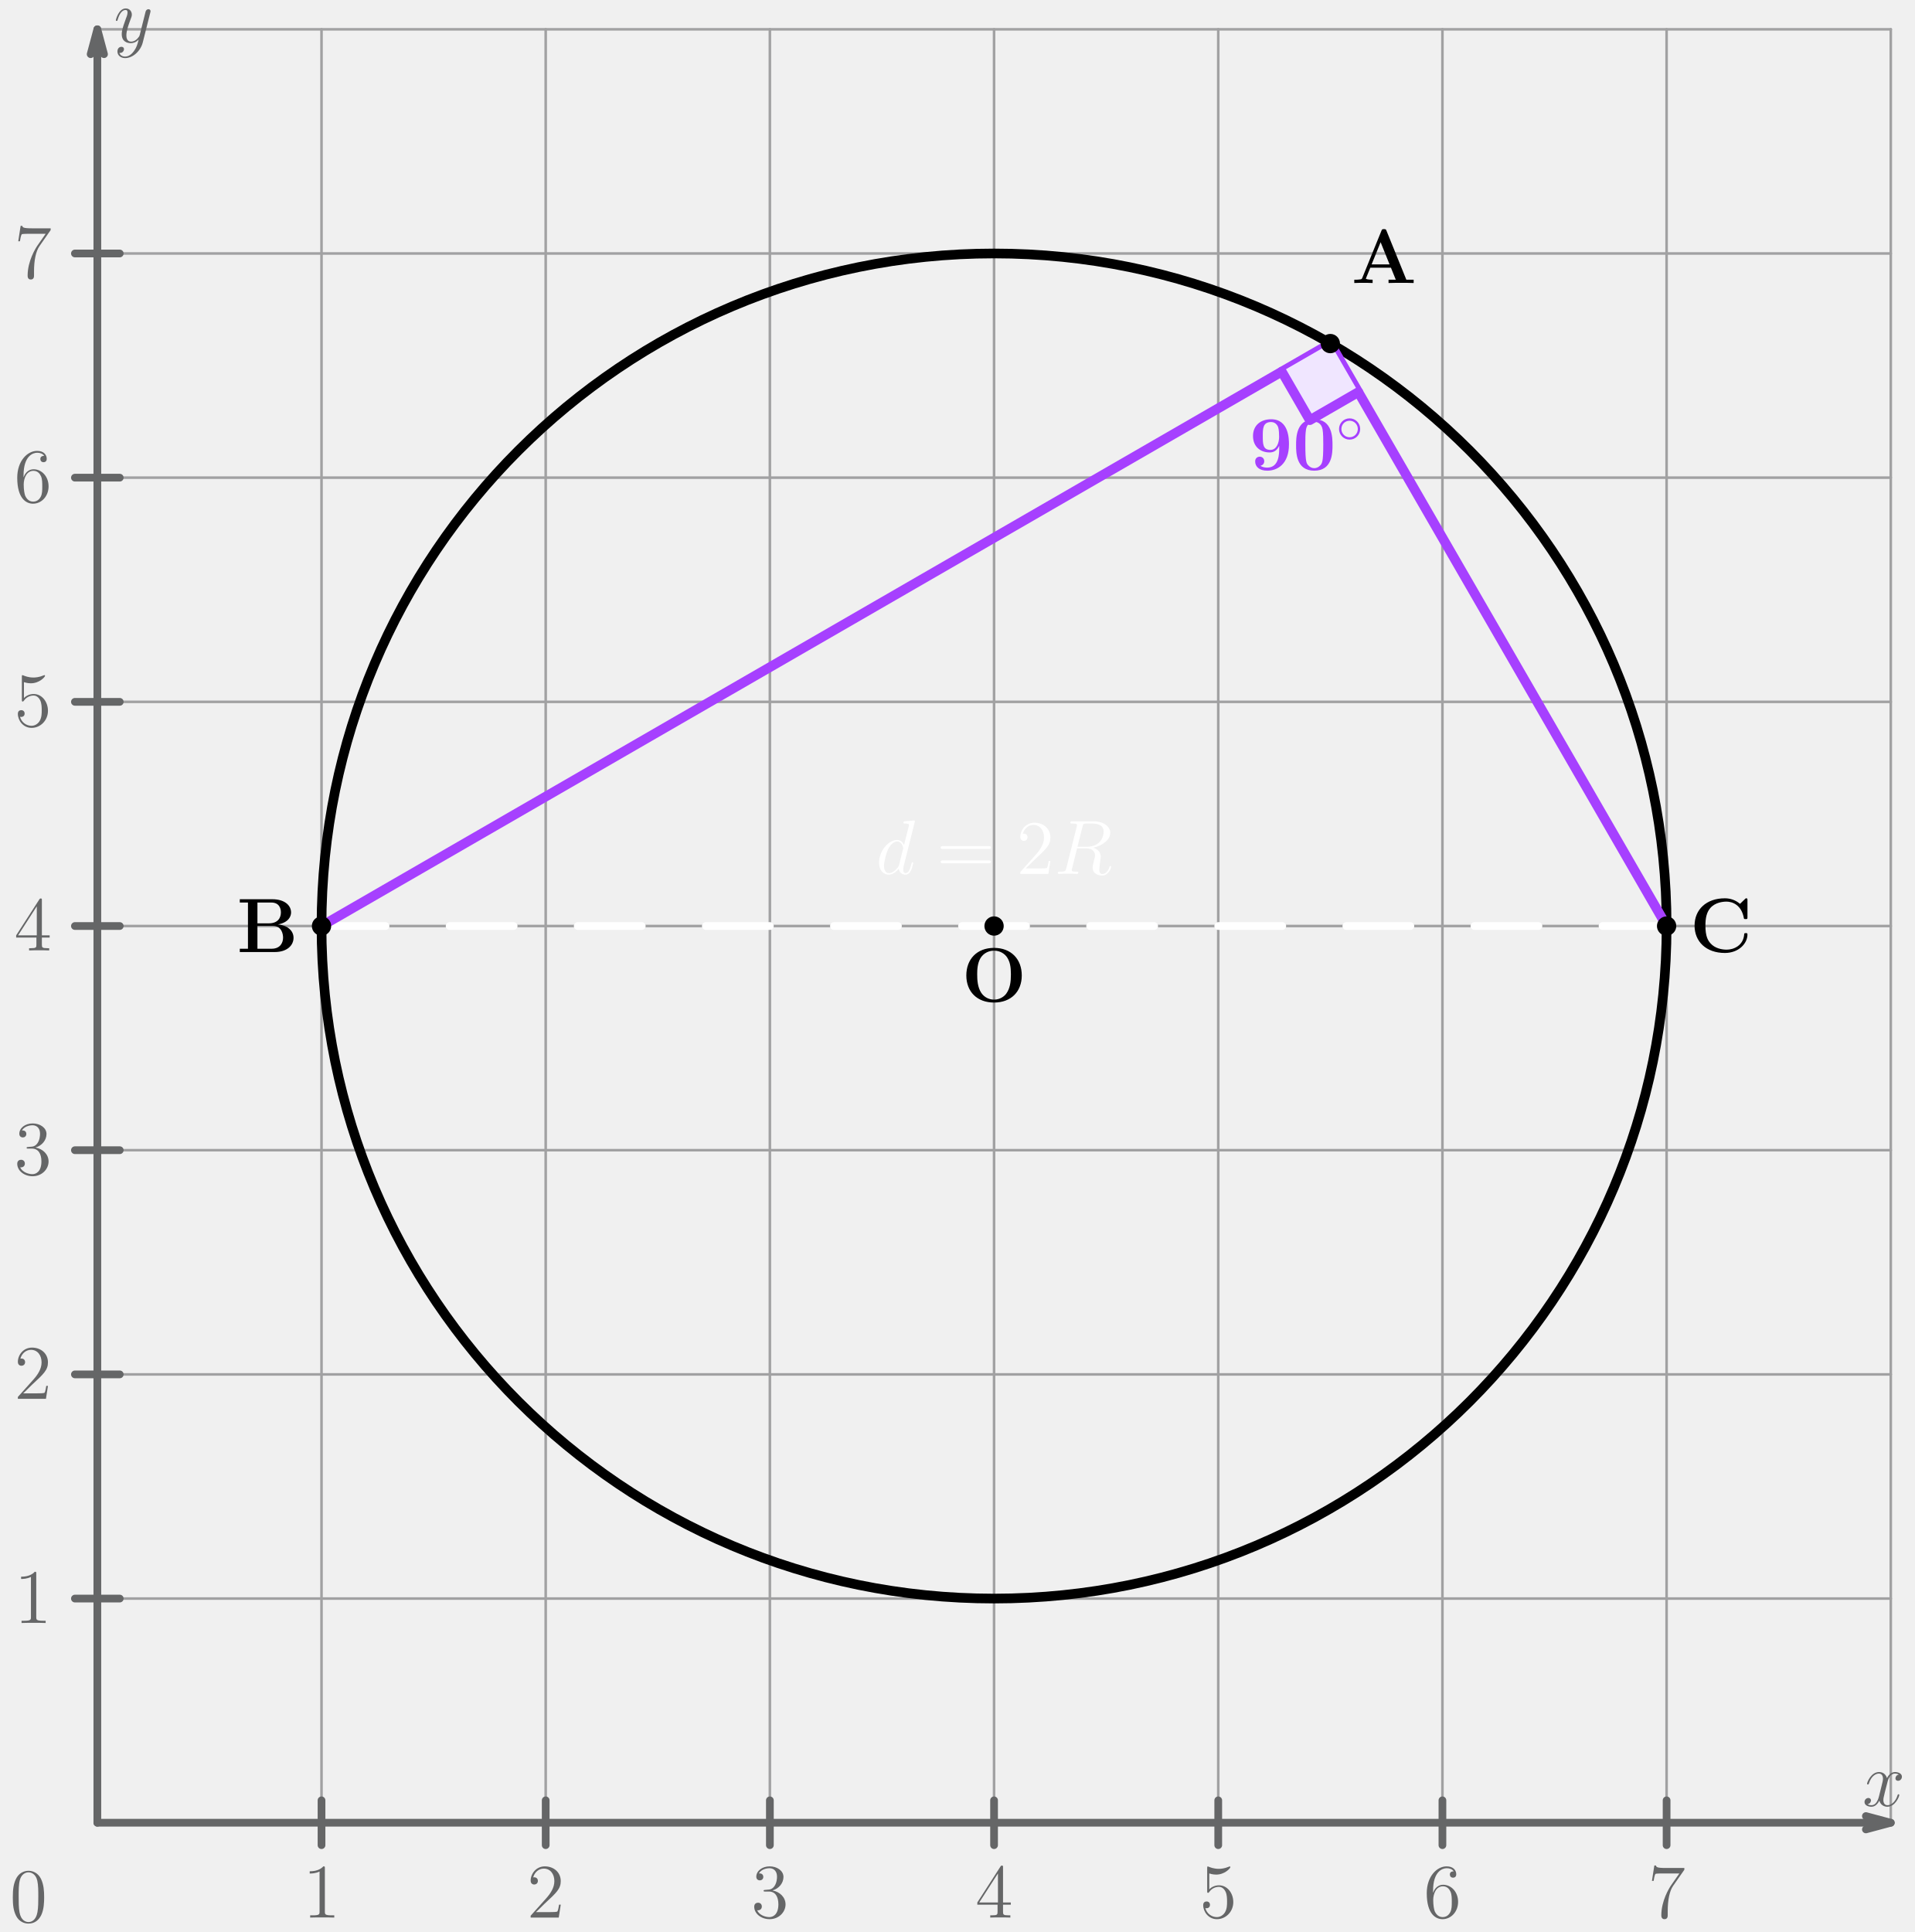
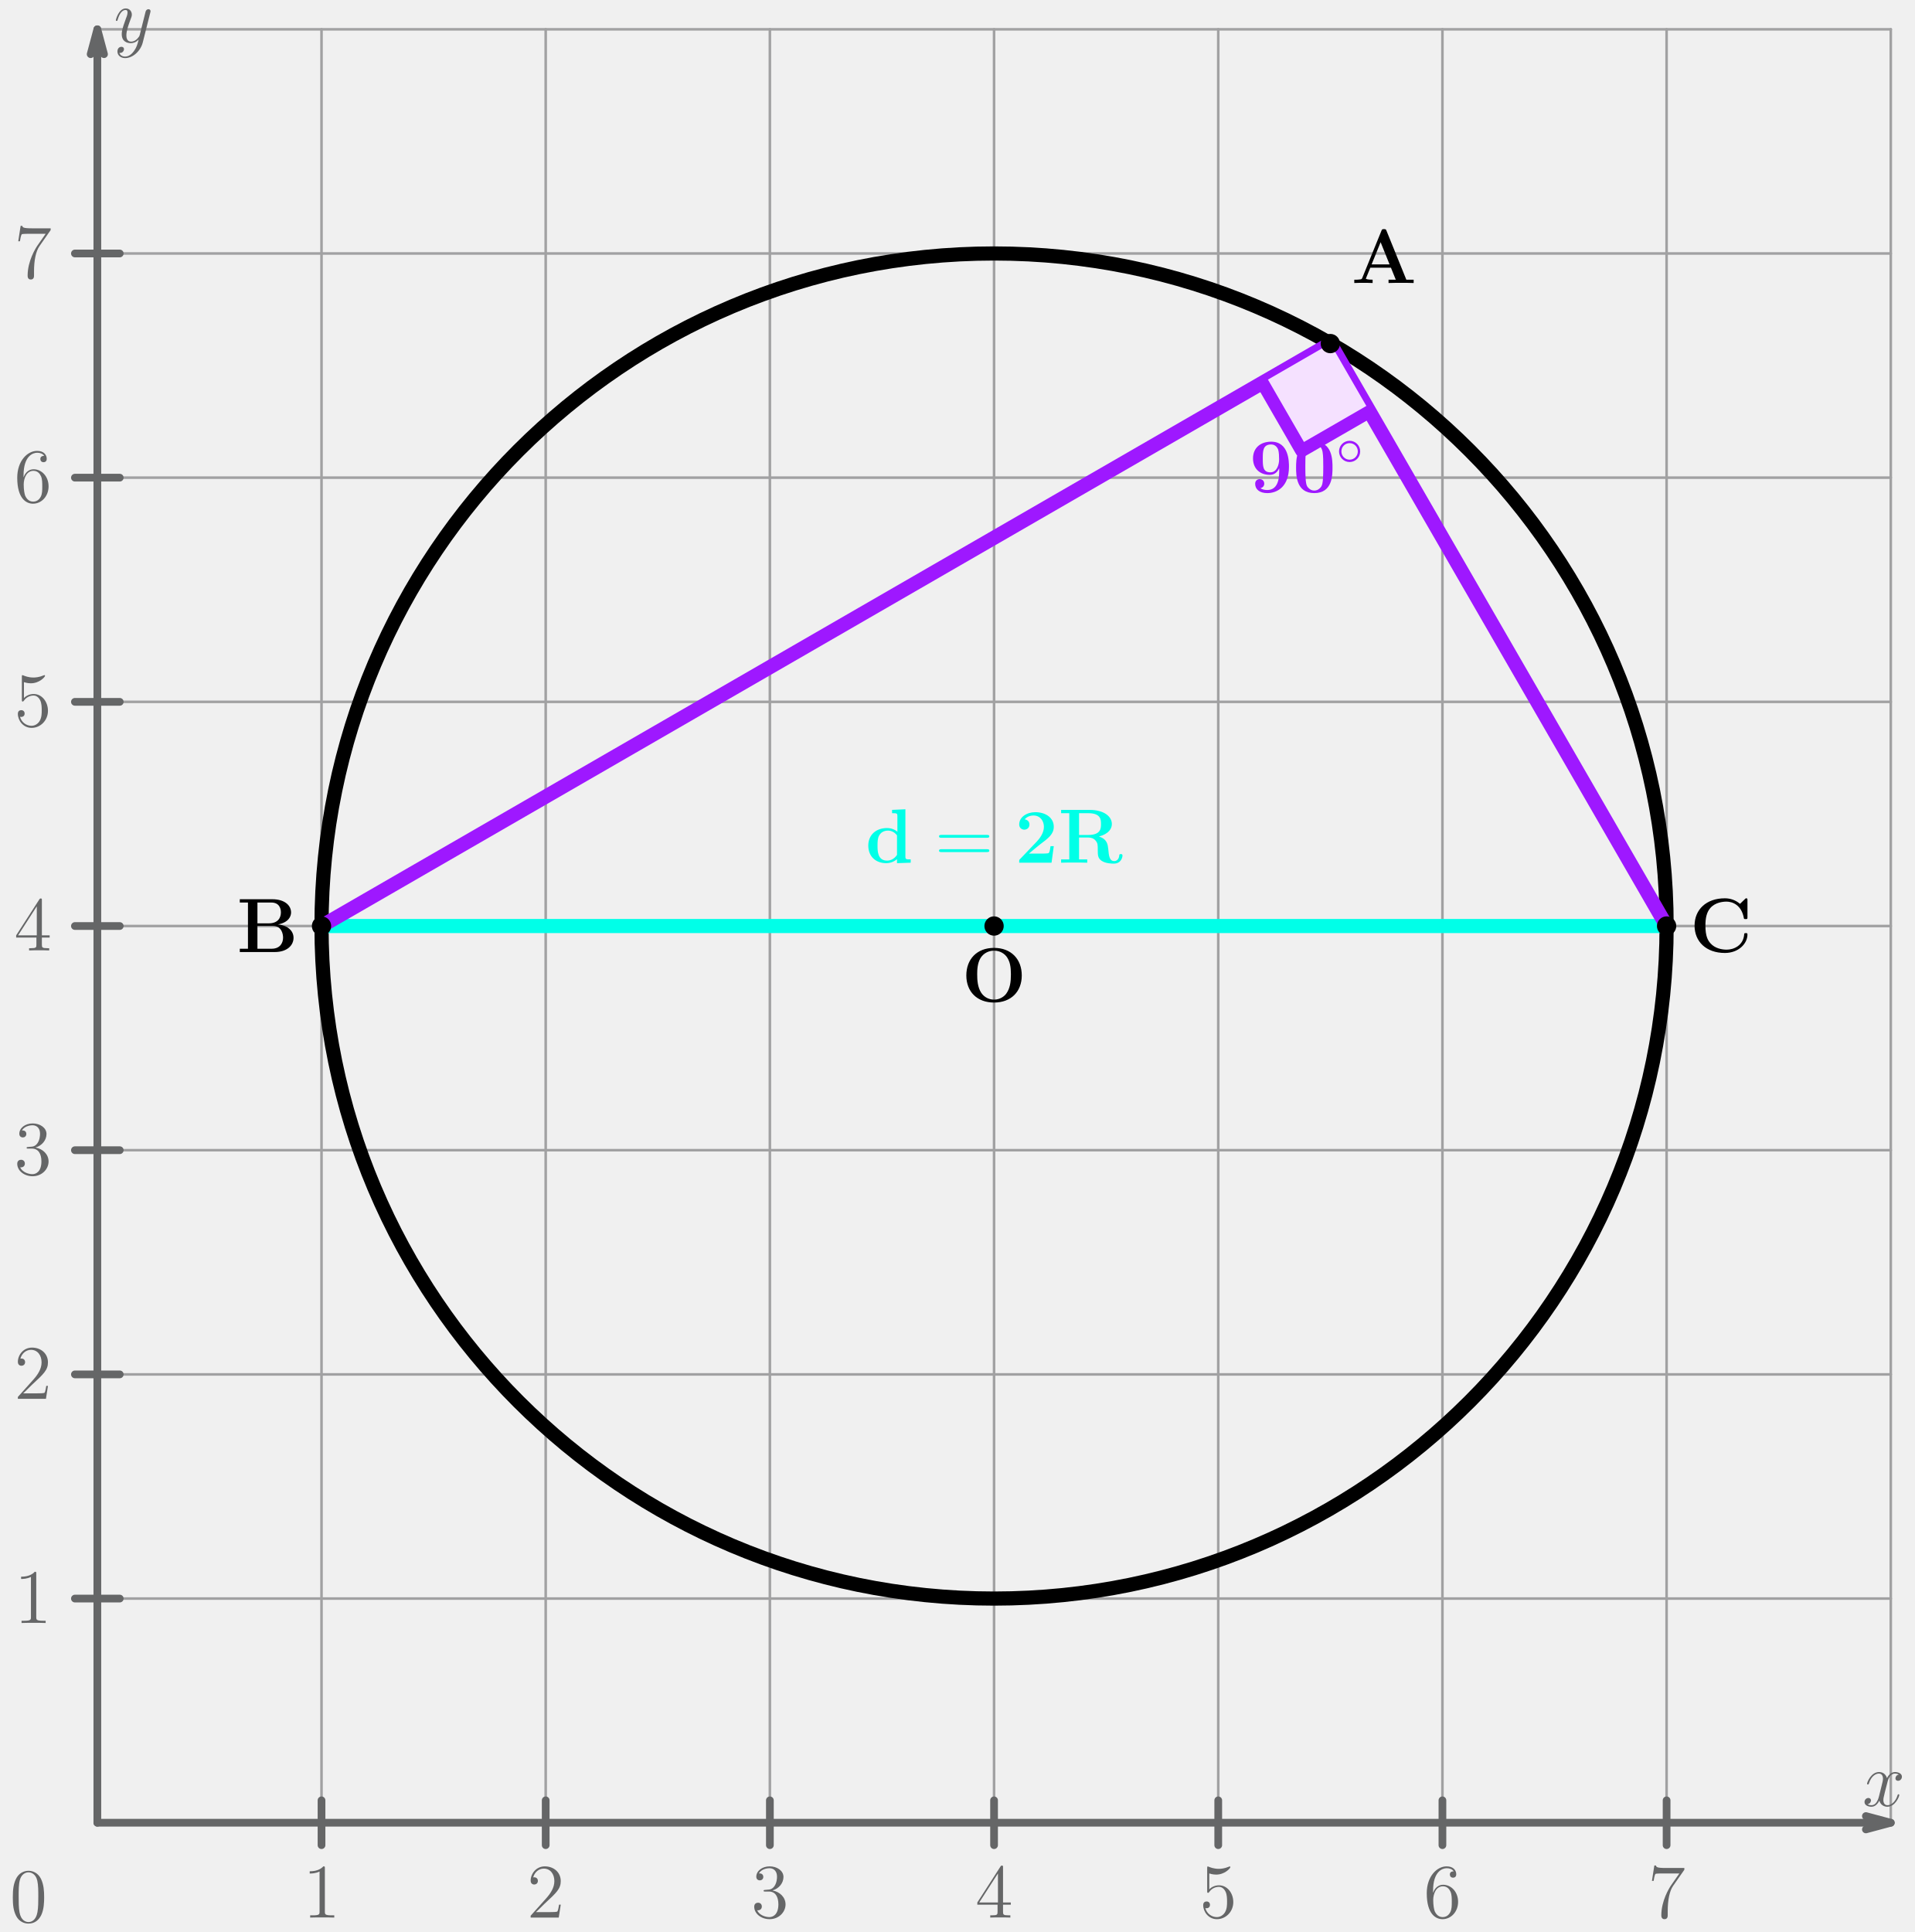
<svg xmlns="http://www.w3.org/2000/svg" xmlns:xlink="http://www.w3.org/1999/xlink" version="1.1" width="297.329pt" height="300pt" viewBox="71.523 336.893 297.329 300">
  <defs>
    <path id="g0-48" d="M6.181-3.814C6.181-4.961 6.181-7.843 3.359-7.843C.526-7.843 .526-4.973 .526-3.814C.526-2.666 .526 .143 3.347 .143S6.181-2.63 6.181-3.814ZM3.359-.251C2.977-.251 2.69-.406 2.451-.658C2.152-.956 1.961-1.148 1.961-3.957C1.961-4.794 1.961-5.559 2.056-6.181C2.224-7.364 3.084-7.448 3.347-7.448C3.73-7.448 4.471-7.269 4.639-6.265C4.746-5.655 4.746-4.686 4.746-3.957C4.746-1.136 4.567-.968 4.208-.61C3.969-.371 3.646-.251 3.359-.251Z" />
+     <path id="g0-50" d="M6.037-2.57H5.535C5.499-2.319 5.416-1.614 5.236-1.494C5.141-1.411 4.208-1.411 4.029-1.411H2.176C2.63-1.793 3.718-2.702 3.897-2.833C5.224-3.826 6.037-4.435 6.037-5.583C6.037-6.994 4.758-7.843 3.18-7.843C1.829-7.843 .669-7.077 .669-5.942C.669-5.308 1.184-5.129 1.459-5.129C1.829-5.129 2.26-5.38 2.26-5.93C2.26-6.432 1.889-6.683 1.518-6.731C1.997-7.281 2.63-7.329 2.881-7.329C3.981-7.329 4.507-6.432 4.507-5.571C4.507-4.639 3.873-3.778 3.383-3.264L.789-.55C.669-.442 .669-.418 .669-.203V0H5.691L6.037-2.57Z" />
    <path id="g0-57" d="M4.627-3.371C4.627-2.534 4.627-.335 2.762-.335C2.391-.335 1.961-.43 1.71-.622C2.056-.693 2.307-.944 2.307-1.327C2.307-1.757 1.985-2.032 1.602-2.032C1.291-2.032 .897-1.829 .897-1.303C.897-.466 1.554 .143 2.786 .143C4.304 .143 6.145-.849 6.145-3.933C6.145-4.734 6.145-7.843 3.383-7.843C1.733-7.843 .562-6.886 .562-5.248C.562-3.587 1.71-2.69 3.144-2.69C3.646-2.69 4.244-2.869 4.627-3.718V-3.371ZM3.264-3.084C2.08-3.084 2.08-4.053 2.08-5.224C2.08-6.372 2.08-7.412 3.383-7.412C4.148-7.412 4.423-6.731 4.471-6.599C4.591-6.241 4.615-5.499 4.615-5.105C4.615-4.268 4.268-3.084 3.264-3.084Z" />
    <path id="g0-65" d="M5.475-8.094C5.392-8.309 5.368-8.369 5.081-8.369C4.782-8.369 4.758-8.309 4.674-8.094L1.71-.801C1.626-.61 1.626-.586 1.291-.55C.992-.514 .944-.514 .681-.514H.466V0C.777-.024 1.494-.024 1.841-.024C2.164-.024 3.037-.024 3.312 0V-.514C3.049-.514 2.594-.514 2.26-.646C2.295-.753 2.295-.777 2.319-.825L2.953-2.379H6.157L6.91-.514H5.786V0C6.169-.024 7.329-.024 7.783-.024C8.165-.024 9.385-.024 9.684 0V-.514H8.548L5.475-8.094ZM4.555-6.336L5.942-2.893H3.156L4.555-6.336Z" />
    <path id="g0-66" d="M.466-8.201V-7.687H1.733V-.514H.466V0H5.87C7.843 0 8.811-1.064 8.811-2.212C8.811-3.347 7.819-4.172 6.372-4.28C8.094-4.603 8.428-5.583 8.428-6.145C8.428-7.245 7.424-8.201 5.511-8.201H.466ZM3.204-4.459V-7.687H5.368C6.599-7.687 6.85-6.755 6.85-6.157C6.85-5.32 6.384-4.459 4.985-4.459H3.204ZM3.204-.514V-4.065H5.583C6.982-4.065 7.185-2.774 7.185-2.236C7.185-1.482 6.779-.514 5.404-.514H3.204Z" />
    <path id="g0-67" d="M8.954-8.034C8.954-8.309 8.954-8.345 8.691-8.345L7.795-7.484C7.125-8.058 6.324-8.345 5.44-8.345C2.582-8.345 .741-6.611 .741-4.101C.741-1.638 2.523 .143 5.452 .143C7.58 .143 8.954-1.315 8.954-2.726C8.954-2.929 8.883-2.941 8.703-2.941C8.584-2.941 8.464-2.941 8.452-2.809C8.345-.992 6.802-.371 5.727-.371C4.949-.371 3.897-.586 3.228-1.339C2.809-1.793 2.427-2.451 2.427-4.101C2.427-5.272 2.606-6.145 3.168-6.814C3.933-7.711 5.129-7.831 5.703-7.831C6.599-7.831 8.046-7.329 8.404-5.224C8.428-5.117 8.536-5.117 8.679-5.117C8.954-5.117 8.954-5.141 8.954-5.428V-8.034Z" />
    <path id="g0-79" d="M9.349-4.065C9.349-6.599 7.699-8.345 5.045-8.345C2.379-8.345 .741-6.587 .741-4.065S2.415 .143 5.045 .143S9.349-1.542 9.349-4.065ZM5.045-.311C4.268-.311 3.515-.681 3.061-1.363C2.487-2.236 2.427-3.359 2.427-4.232C2.427-4.961 2.463-5.966 2.953-6.779C3.479-7.615 4.34-7.914 5.045-7.914C6.013-7.914 6.731-7.4 7.077-6.862C7.52-6.169 7.663-5.428 7.663-4.232C7.663-3.049 7.532-2.056 6.934-1.231C6.635-.825 5.978-.311 5.045-.311Z" />
+     <path id="g0-82" d="M6.324-4.065C7.938-4.495 8.333-5.356 8.333-6.001C8.333-7.197 7.077-8.201 4.866-8.201H.454V-7.687H1.722V-.514H.454V0C.801-.024 2.044-.024 2.475-.024S4.16-.024 4.507 0V-.514H3.24V-3.909H4.663C5.141-3.909 5.523-3.766 5.786-3.455C6.145-3.049 6.145-2.786 6.145-1.985S6.145-.693 6.755-.287C7.376 .132 8.357 .143 8.62 .143C9.839 .143 9.983-.933 9.983-1.1C9.983-1.303 9.887-1.339 9.732-1.339C9.504-1.339 9.492-1.255 9.48-1.1C9.421-.502 9.05-.251 8.715-.251C7.95-.251 7.867-1.052 7.771-2.152C7.699-2.786 7.615-3.67 6.324-4.065ZM4.639-4.304H3.24V-7.687H4.663C6.611-7.687 6.647-6.707 6.647-6.001C6.647-5.344 6.635-4.304 4.639-4.304Z" />
+     <path id="g0-100" d="M4.148-8.201V-7.687C4.89-7.687 4.973-7.687 4.973-7.221V-4.806C4.71-5.033 4.184-5.38 3.359-5.38C1.662-5.38 .454-4.328 .454-2.654C.454-.944 1.638 .072 3.228 .072C3.885 .072 4.447-.155 4.914-.55V.072L7.042 0V-.514C6.3-.514 6.217-.514 6.217-.98V-8.297L4.148-8.201ZM4.914-1.207C4.411-.478 3.802-.323 3.371-.323C1.889-.323 1.889-1.841 1.889-2.63C1.889-3.192 1.889-3.79 2.152-4.244C2.523-4.914 3.228-4.985 3.503-4.985C3.993-4.985 4.519-4.77 4.914-4.244V-1.207Z" />
    <path id="g1-14" d="M3.754-1.993C3.754-2.909 3.021-3.642 2.112-3.642S.47-2.909 .47-1.993S1.203-.343 2.112-.343S3.754-1.076 3.754-1.993ZM2.112-.709C1.403-.709 .837-1.275 .837-1.993S1.403-3.276 2.112-3.276S3.387-2.71 3.387-1.993S2.821-.709 2.112-.709Z" />
-     <path id="g2-82" d="M4.4-7.352C4.507-7.795 4.555-7.819 5.021-7.819H5.882C6.91-7.819 7.675-7.508 7.675-6.575C7.675-5.966 7.364-4.208 4.961-4.208H3.61L4.4-7.352ZM6.061-4.065C7.544-4.388 8.703-5.344 8.703-6.372C8.703-7.305 7.759-8.165 6.097-8.165H2.857C2.618-8.165 2.511-8.165 2.511-7.938C2.511-7.819 2.594-7.819 2.821-7.819C3.539-7.819 3.539-7.723 3.539-7.592C3.539-7.568 3.539-7.496 3.491-7.317L1.877-.885C1.769-.466 1.745-.347 .921-.347C.646-.347 .562-.347 .562-.12C.562 0 .693 0 .729 0C.944 0 1.196-.024 1.423-.024H2.833C3.049-.024 3.3 0 3.515 0C3.61 0 3.742 0 3.742-.227C3.742-.347 3.634-.347 3.455-.347C2.726-.347 2.726-.442 2.726-.562C2.726-.574 2.726-.658 2.75-.753L3.551-3.969H4.985C6.121-3.969 6.336-3.252 6.336-2.857C6.336-2.678 6.217-2.212 6.133-1.901C6.001-1.351 5.966-1.219 5.966-.992C5.966-.143 6.659 .251 7.46 .251C8.428 .251 8.847-.933 8.847-1.1C8.847-1.184 8.787-1.219 8.715-1.219C8.62-1.219 8.596-1.148 8.572-1.052C8.285-.203 7.795 .012 7.496 .012S7.006-.12 7.006-.658C7.006-.944 7.149-2.032 7.161-2.092C7.221-2.534 7.221-2.582 7.221-2.678C7.221-3.551 6.516-3.921 6.061-4.065Z" />
-     <path id="g2-100" d="M6.013-7.998C6.025-8.046 6.049-8.118 6.049-8.177C6.049-8.297 5.93-8.297 5.906-8.297C5.894-8.297 5.308-8.249 5.248-8.237C5.045-8.225 4.866-8.201 4.651-8.189C4.352-8.165 4.268-8.153 4.268-7.938C4.268-7.819 4.364-7.819 4.531-7.819C5.117-7.819 5.129-7.711 5.129-7.592C5.129-7.52 5.105-7.424 5.093-7.388L4.364-4.483C4.232-4.794 3.909-5.272 3.288-5.272C1.937-5.272 .478-3.527 .478-1.757C.478-.574 1.172 .12 1.985 .12C2.642 .12 3.204-.395 3.539-.789C3.658-.084 4.22 .12 4.579 .12S5.224-.096 5.44-.526C5.631-.933 5.798-1.662 5.798-1.71C5.798-1.769 5.75-1.817 5.679-1.817C5.571-1.817 5.559-1.757 5.511-1.578C5.332-.873 5.105-.12 4.615-.12C4.268-.12 4.244-.43 4.244-.669C4.244-.717 4.244-.968 4.328-1.303L6.013-7.998ZM3.599-1.423C3.539-1.219 3.539-1.196 3.371-.968C3.108-.634 2.582-.12 2.02-.12C1.53-.12 1.255-.562 1.255-1.267C1.255-1.925 1.626-3.264 1.853-3.766C2.26-4.603 2.821-5.033 3.288-5.033C4.077-5.033 4.232-4.053 4.232-3.957C4.232-3.945 4.196-3.79 4.184-3.766L3.599-1.423Z" />
    <path id="g2-120" d="M5.667-4.878C5.284-4.806 5.141-4.519 5.141-4.292C5.141-4.005 5.368-3.909 5.535-3.909C5.894-3.909 6.145-4.22 6.145-4.543C6.145-5.045 5.571-5.272 5.069-5.272C4.34-5.272 3.933-4.555 3.826-4.328C3.551-5.224 2.809-5.272 2.594-5.272C1.375-5.272 .729-3.706 .729-3.443C.729-3.395 .777-3.335 .861-3.335C.956-3.335 .98-3.407 1.004-3.455C1.411-4.782 2.212-5.033 2.558-5.033C3.096-5.033 3.204-4.531 3.204-4.244C3.204-3.981 3.132-3.706 2.989-3.132L2.582-1.494C2.403-.777 2.056-.12 1.423-.12C1.363-.12 1.064-.12 .813-.275C1.243-.359 1.339-.717 1.339-.861C1.339-1.1 1.16-1.243 .933-1.243C.646-1.243 .335-.992 .335-.61C.335-.108 .897 .12 1.411 .12C1.985 .12 2.391-.335 2.642-.825C2.833-.12 3.431 .12 3.873 .12C5.093 .12 5.738-1.447 5.738-1.71C5.738-1.769 5.691-1.817 5.619-1.817C5.511-1.817 5.499-1.757 5.464-1.662C5.141-.61 4.447-.12 3.909-.12C3.491-.12 3.264-.43 3.264-.921C3.264-1.184 3.312-1.375 3.503-2.164L3.921-3.79C4.101-4.507 4.507-5.033 5.057-5.033C5.081-5.033 5.416-5.033 5.667-4.878Z" />
    <path id="g2-121" d="M3.144 1.339C2.821 1.793 2.355 2.2 1.769 2.2C1.626 2.2 1.052 2.176 .873 1.626C.909 1.638 .968 1.638 .992 1.638C1.351 1.638 1.59 1.327 1.59 1.052S1.363 .681 1.184 .681C.992 .681 .574 .825 .574 1.411C.574 2.02 1.088 2.439 1.769 2.439C2.965 2.439 4.172 1.339 4.507 .012L5.679-4.651C5.691-4.71 5.715-4.782 5.715-4.854C5.715-5.033 5.571-5.153 5.392-5.153C5.284-5.153 5.033-5.105 4.937-4.746L4.053-1.231C3.993-1.016 3.993-.992 3.897-.861C3.658-.526 3.264-.12 2.69-.12C2.02-.12 1.961-.777 1.961-1.1C1.961-1.781 2.283-2.702 2.606-3.563C2.738-3.909 2.809-4.077 2.809-4.316C2.809-4.818 2.451-5.272 1.865-5.272C.765-5.272 .323-3.539 .323-3.443C.323-3.395 .371-3.335 .454-3.335C.562-3.335 .574-3.383 .622-3.551C.909-4.555 1.363-5.033 1.829-5.033C1.937-5.033 2.14-5.033 2.14-4.639C2.14-4.328 2.008-3.981 1.829-3.527C1.243-1.961 1.243-1.566 1.243-1.279C1.243-.143 2.056 .12 2.654 .12C3.001 .12 3.431 .012 3.85-.43L3.862-.418C3.682 .287 3.563 .753 3.144 1.339Z" />
    <path id="g3-48" d="M5.356-3.826C5.356-4.818 5.296-5.786 4.866-6.695C4.376-7.687 3.515-7.95 2.929-7.95C2.236-7.95 1.387-7.603 .944-6.611C.61-5.858 .49-5.117 .49-3.826C.49-2.666 .574-1.793 1.004-.944C1.47-.036 2.295 .251 2.917 .251C3.957 .251 4.555-.371 4.902-1.064C5.332-1.961 5.356-3.132 5.356-3.826ZM2.917 .012C2.534 .012 1.757-.203 1.53-1.506C1.399-2.224 1.399-3.132 1.399-3.969C1.399-4.949 1.399-5.834 1.59-6.539C1.793-7.34 2.403-7.711 2.917-7.711C3.371-7.711 4.065-7.436 4.292-6.408C4.447-5.727 4.447-4.782 4.447-3.969C4.447-3.168 4.447-2.26 4.316-1.53C4.089-.215 3.335 .012 2.917 .012Z" />
    <path id="g3-49" d="M3.443-7.663C3.443-7.938 3.443-7.95 3.204-7.95C2.917-7.627 2.319-7.185 1.088-7.185V-6.838C1.363-6.838 1.961-6.838 2.618-7.149V-.921C2.618-.49 2.582-.347 1.53-.347H1.16V0C1.482-.024 2.642-.024 3.037-.024S4.579-.024 4.902 0V-.347H4.531C3.479-.347 3.443-.49 3.443-.921V-7.663Z" />
    <path id="g3-50" d="M5.26-2.008H4.997C4.961-1.805 4.866-1.148 4.746-.956C4.663-.849 3.981-.849 3.622-.849H1.411C1.733-1.124 2.463-1.889 2.774-2.176C4.591-3.85 5.26-4.471 5.26-5.655C5.26-7.03 4.172-7.95 2.786-7.95S.586-6.767 .586-5.738C.586-5.129 1.112-5.129 1.148-5.129C1.399-5.129 1.71-5.308 1.71-5.691C1.71-6.025 1.482-6.253 1.148-6.253C1.04-6.253 1.016-6.253 .98-6.241C1.207-7.054 1.853-7.603 2.63-7.603C3.646-7.603 4.268-6.755 4.268-5.655C4.268-4.639 3.682-3.754 3.001-2.989L.586-.287V0H4.949L5.26-2.008Z" />
    <path id="g3-51" d="M2.2-4.292C1.997-4.28 1.949-4.268 1.949-4.16C1.949-4.041 2.008-4.041 2.224-4.041H2.774C3.79-4.041 4.244-3.204 4.244-2.056C4.244-.49 3.431-.072 2.845-.072C2.271-.072 1.291-.347 .944-1.136C1.327-1.076 1.674-1.291 1.674-1.722C1.674-2.068 1.423-2.307 1.088-2.307C.801-2.307 .49-2.14 .49-1.686C.49-.622 1.554 .251 2.881 .251C4.304 .251 5.356-.837 5.356-2.044C5.356-3.144 4.471-4.005 3.324-4.208C4.364-4.507 5.033-5.38 5.033-6.312C5.033-7.257 4.053-7.95 2.893-7.95C1.698-7.95 .813-7.221 .813-6.348C.813-5.87 1.184-5.774 1.363-5.774C1.614-5.774 1.901-5.954 1.901-6.312C1.901-6.695 1.614-6.862 1.351-6.862C1.279-6.862 1.255-6.862 1.219-6.85C1.674-7.663 2.798-7.663 2.857-7.663C3.252-7.663 4.029-7.484 4.029-6.312C4.029-6.085 3.993-5.416 3.646-4.902C3.288-4.376 2.881-4.34 2.558-4.328L2.2-4.292Z" />
    <path id="g3-52" d="M4.316-7.783C4.316-8.01 4.316-8.07 4.148-8.07C4.053-8.07 4.017-8.07 3.921-7.926L.323-2.343V-1.997H3.467V-.909C3.467-.466 3.443-.347 2.57-.347H2.331V0C2.606-.024 3.551-.024 3.885-.024S5.177-.024 5.452 0V-.347H5.212C4.352-.347 4.316-.466 4.316-.909V-1.997H5.523V-2.343H4.316V-7.783ZM3.527-6.85V-2.343H.622L3.527-6.85Z" />
    <path id="g3-53" d="M1.53-6.85C2.044-6.683 2.463-6.671 2.594-6.671C3.945-6.671 4.806-7.663 4.806-7.831C4.806-7.878 4.782-7.938 4.71-7.938C4.686-7.938 4.663-7.938 4.555-7.89C3.885-7.603 3.312-7.568 3.001-7.568C2.212-7.568 1.65-7.807 1.423-7.902C1.339-7.938 1.315-7.938 1.303-7.938C1.207-7.938 1.207-7.867 1.207-7.675V-4.125C1.207-3.909 1.207-3.838 1.351-3.838C1.411-3.838 1.423-3.85 1.542-3.993C1.877-4.483 2.439-4.77 3.037-4.77C3.67-4.77 3.981-4.184 4.077-3.981C4.28-3.515 4.292-2.929 4.292-2.475S4.292-1.339 3.957-.801C3.694-.371 3.228-.072 2.702-.072C1.913-.072 1.136-.61 .921-1.482C.98-1.459 1.052-1.447 1.112-1.447C1.315-1.447 1.638-1.566 1.638-1.973C1.638-2.307 1.411-2.499 1.112-2.499C.897-2.499 .586-2.391 .586-1.925C.586-.909 1.399 .251 2.726 .251C4.077 .251 5.26-.885 5.26-2.403C5.26-3.826 4.304-5.009 3.049-5.009C2.367-5.009 1.841-4.71 1.53-4.376V-6.85Z" />
    <path id="g3-54" d="M1.47-4.16C1.47-7.185 2.941-7.663 3.587-7.663C4.017-7.663 4.447-7.532 4.674-7.173C4.531-7.173 4.077-7.173 4.077-6.683C4.077-6.42 4.256-6.193 4.567-6.193C4.866-6.193 5.069-6.372 5.069-6.719C5.069-7.34 4.615-7.95 3.575-7.95C2.068-7.95 .49-6.408 .49-3.778C.49-.49 1.925 .251 2.941 .251C4.244 .251 5.356-.885 5.356-2.439C5.356-4.029 4.244-5.093 3.049-5.093C1.985-5.093 1.59-4.172 1.47-3.838V-4.16ZM2.941-.072C2.188-.072 1.829-.741 1.722-.992C1.614-1.303 1.494-1.889 1.494-2.726C1.494-3.67 1.925-4.854 3.001-4.854C3.658-4.854 4.005-4.411 4.184-4.005C4.376-3.563 4.376-2.965 4.376-2.451C4.376-1.841 4.376-1.303 4.148-.849C3.85-.275 3.419-.072 2.941-.072Z" />
    <path id="g3-55" d="M5.679-7.424V-7.699H2.798C1.351-7.699 1.327-7.855 1.279-8.082H1.016L.646-5.691H.909C.944-5.906 1.052-6.647 1.207-6.779C1.303-6.85 2.2-6.85 2.367-6.85H4.902L3.634-5.033C3.312-4.567 2.104-2.606 2.104-.359C2.104-.227 2.104 .251 2.594 .251C3.096 .251 3.096-.215 3.096-.371V-.968C3.096-2.75 3.383-4.136 3.945-4.937L5.679-7.424Z" />
    <path id="g3-61" d="M8.07-3.873C8.237-3.873 8.452-3.873 8.452-4.089C8.452-4.316 8.249-4.316 8.07-4.316H1.028C.861-4.316 .646-4.316 .646-4.101C.646-3.873 .849-3.873 1.028-3.873H8.07ZM8.07-1.65C8.237-1.65 8.452-1.65 8.452-1.865C8.452-2.092 8.249-2.092 8.07-2.092H1.028C.861-2.092 .646-2.092 .646-1.877C.646-1.65 .849-1.65 1.028-1.65H8.07Z" />
  </defs>
  <g id="page1">
    <g transform="translate(71.5233 336.893)scale(.996264)">
      <path d="M50.112 284.096V4.566" fill="none" stroke="#a1a1a2" stroke-linecap="round" stroke-linejoin="round" stroke-miterlimit="10.037" stroke-width="0.402" />
    </g>
    <g transform="translate(71.5233 336.893)scale(.996264)">
      <path d="M85.053 284.096V4.566" fill="none" stroke="#a1a1a2" stroke-linecap="round" stroke-linejoin="round" stroke-miterlimit="10.037" stroke-width="0.402" />
    </g>
    <g transform="translate(71.5233 336.893)scale(.996264)">
      <path d="M119.994 284.096V4.566" fill="none" stroke="#a1a1a2" stroke-linecap="round" stroke-linejoin="round" stroke-miterlimit="10.037" stroke-width="0.402" />
    </g>
    <g transform="translate(71.5233 336.893)scale(.996264)">
      <path d="M154.936 284.096V4.566" fill="none" stroke="#a1a1a2" stroke-linecap="round" stroke-linejoin="round" stroke-miterlimit="10.037" stroke-width="0.402" />
    </g>
    <g transform="translate(71.5233 336.893)scale(.996264)">
      <path d="M189.877 284.096V4.566" fill="none" stroke="#a1a1a2" stroke-linecap="round" stroke-linejoin="round" stroke-miterlimit="10.037" stroke-width="0.402" />
    </g>
    <g transform="translate(71.5233 336.893)scale(.996264)">
      <path d="M224.818 284.096V4.566" fill="none" stroke="#a1a1a2" stroke-linecap="round" stroke-linejoin="round" stroke-miterlimit="10.037" stroke-width="0.402" />
    </g>
    <g transform="translate(71.5233 336.893)scale(.996264)">
      <path d="M259.759 284.096V4.566" fill="none" stroke="#a1a1a2" stroke-linecap="round" stroke-linejoin="round" stroke-miterlimit="10.037" stroke-width="0.402" />
    </g>
    <g transform="translate(71.5233 336.893)scale(.996264)">
      <path d="M294.7 284.096V4.566" fill="none" stroke="#a1a1a2" stroke-linecap="round" stroke-linejoin="round" stroke-miterlimit="10.037" stroke-width="0.402" />
    </g>
    <g transform="translate(71.5233 336.893)scale(.996264)">
      <path d="M15.171 249.155H294.7" fill="none" stroke="#a1a1a2" stroke-linecap="round" stroke-linejoin="round" stroke-miterlimit="10.037" stroke-width="0.402" />
    </g>
    <g transform="translate(71.5233 336.893)scale(.996264)">
      <path d="M15.171 214.214H294.7" fill="none" stroke="#a1a1a2" stroke-linecap="round" stroke-linejoin="round" stroke-miterlimit="10.037" stroke-width="0.402" />
    </g>
    <g transform="translate(71.5233 336.893)scale(.996264)">
      <path d="M15.171 179.272H294.7" fill="none" stroke="#a1a1a2" stroke-linecap="round" stroke-linejoin="round" stroke-miterlimit="10.037" stroke-width="0.402" />
    </g>
    <g transform="translate(71.5233 336.893)scale(.996264)">
      <path d="M15.171 144.331H294.7" fill="none" stroke="#a1a1a2" stroke-linecap="round" stroke-linejoin="round" stroke-miterlimit="10.037" stroke-width="0.402" />
    </g>
    <g transform="translate(71.5233 336.893)scale(.996264)">
      <path d="M15.171 109.39H294.7" fill="none" stroke="#a1a1a2" stroke-linecap="round" stroke-linejoin="round" stroke-miterlimit="10.037" stroke-width="0.402" />
    </g>
    <g transform="translate(71.5233 336.893)scale(.996264)">
      <path d="M15.171 74.449H294.7" fill="none" stroke="#a1a1a2" stroke-linecap="round" stroke-linejoin="round" stroke-miterlimit="10.037" stroke-width="0.402" />
    </g>
    <g transform="translate(71.5233 336.893)scale(.996264)">
      <path d="M15.171 39.507H294.7" fill="none" stroke="#a1a1a2" stroke-linecap="round" stroke-linejoin="round" stroke-miterlimit="10.037" stroke-width="0.402" />
    </g>
    <g transform="translate(71.5233 336.893)scale(.996264)">
      <path d="M15.171 4.566H294.7" fill="none" stroke="#a1a1a2" stroke-linecap="round" stroke-linejoin="round" stroke-miterlimit="10.037" stroke-width="0.402" />
    </g>
    <g transform="translate(71.5233 336.893)scale(.996264)">
      <path d="M15.171 284.096H294.7" fill="none" stroke="#656667" stroke-linecap="round" stroke-linejoin="round" stroke-miterlimit="10.037" stroke-width="1.204" />
    </g>
    <g transform="translate(71.5233 336.893)scale(.996264)">
      <path d="M290.822 283.057L294.7 284.096L290.822 285.135" fill="none" stroke="#656667" stroke-linecap="round" stroke-linejoin="round" stroke-miterlimit="10.037" stroke-width="1.204" />
    </g>
    <g transform="translate(71.5233 336.893)scale(.996264)">
      <path d="M15.171 284.096V4.566" fill="none" stroke="#656667" stroke-linecap="round" stroke-linejoin="round" stroke-miterlimit="10.037" stroke-width="1.204" />
    </g>
    <g transform="translate(71.5233 336.893)scale(.996264)">
      <path d="M14.131 8.444L15.171 4.566L16.21 8.444" fill="none" stroke="#656667" stroke-linecap="round" stroke-linejoin="round" stroke-miterlimit="10.037" stroke-width="1.204" />
    </g>
    <g fill="#656667">
      <use x="360.708" y="617.324" xlink:href="#g2-120" />
      <use x="89.185" y="343.476" xlink:href="#g2-121" />
    </g>
    <g transform="translate(71.5233 336.893)scale(.996264)">
      <path d="M50.112 287.59V280.602" fill="none" stroke="#656667" stroke-linecap="round" stroke-linejoin="round" stroke-miterlimit="10.037" stroke-width="1.204" />
    </g>
    <g fill="#656667">
      <use x="118.525" y="634.651" xlink:href="#g3-49" />
    </g>
    <g transform="translate(71.5233 336.893)scale(.996264)">
      <path d="M85.053 287.59V280.602" fill="none" stroke="#656667" stroke-linecap="round" stroke-linejoin="round" stroke-miterlimit="10.037" stroke-width="1.204" />
    </g>
    <g fill="#656667">
      <use x="153.336" y="634.651" xlink:href="#g3-50" />
    </g>
    <g transform="translate(71.5233 336.893)scale(.996264)">
      <path d="M119.994 287.59V280.602" fill="none" stroke="#656667" stroke-linecap="round" stroke-linejoin="round" stroke-miterlimit="10.037" stroke-width="1.204" />
    </g>
    <g fill="#656667">
      <use x="188.147" y="634.651" xlink:href="#g3-51" />
    </g>
    <g transform="translate(71.5233 336.893)scale(.996264)">
      <path d="M154.936 287.59V280.602" fill="none" stroke="#656667" stroke-linecap="round" stroke-linejoin="round" stroke-miterlimit="10.037" stroke-width="1.204" />
    </g>
    <g fill="#656667">
      <use x="222.957" y="634.651" xlink:href="#g3-52" />
    </g>
    <g transform="translate(71.5233 336.893)scale(.996264)">
      <path d="M189.877 287.59V280.602" fill="none" stroke="#656667" stroke-linecap="round" stroke-linejoin="round" stroke-miterlimit="10.037" stroke-width="1.204" />
    </g>
    <g fill="#656667">
      <use x="257.768" y="634.651" xlink:href="#g3-53" />
    </g>
    <g transform="translate(71.5233 336.893)scale(.996264)">
      <path d="M224.818 287.59V280.602" fill="none" stroke="#656667" stroke-linecap="round" stroke-linejoin="round" stroke-miterlimit="10.037" stroke-width="1.204" />
    </g>
    <g fill="#656667">
      <use x="292.579" y="634.651" xlink:href="#g3-54" />
    </g>
    <g transform="translate(71.5233 336.893)scale(.996264)">
      <path d="M259.759 287.59V280.602" fill="none" stroke="#656667" stroke-linecap="round" stroke-linejoin="round" stroke-miterlimit="10.037" stroke-width="1.204" />
    </g>
    <g fill="#656667">
      <use x="327.389" y="634.651" xlink:href="#g3-55" />
    </g>
    <g transform="translate(71.5233 336.893)scale(.996264)">
      <path d="M11.676 249.155H18.665" fill="none" stroke="#656667" stroke-linecap="round" stroke-linejoin="round" stroke-miterlimit="10.037" stroke-width="1.204" />
    </g>
    <g fill="#656667">
      <use x="73.71" y="588.909" xlink:href="#g3-49" />
    </g>
    <g transform="translate(71.5233 336.893)scale(.996264)">
      <path d="M11.676 214.214H18.665" fill="none" stroke="#656667" stroke-linecap="round" stroke-linejoin="round" stroke-miterlimit="10.037" stroke-width="1.204" />
    </g>
    <g fill="#656667">
      <use x="73.71" y="554.098" xlink:href="#g3-50" />
    </g>
    <g transform="translate(71.5233 336.893)scale(.996264)">
      <path d="M11.676 179.272H18.665" fill="none" stroke="#656667" stroke-linecap="round" stroke-linejoin="round" stroke-miterlimit="10.037" stroke-width="1.204" />
    </g>
    <g fill="#656667">
      <use x="73.71" y="519.288" xlink:href="#g3-51" />
    </g>
    <g transform="translate(71.5233 336.893)scale(.996264)">
      <path d="M11.676 144.331H18.665" fill="none" stroke="#656667" stroke-linecap="round" stroke-linejoin="round" stroke-miterlimit="10.037" stroke-width="1.204" />
    </g>
    <g fill="#656667">
      <use x="73.71" y="484.477" xlink:href="#g3-52" />
    </g>
    <g transform="translate(71.5233 336.893)scale(.996264)">
      <path d="M11.676 109.39H18.665" fill="none" stroke="#656667" stroke-linecap="round" stroke-linejoin="round" stroke-miterlimit="10.037" stroke-width="1.204" />
    </g>
    <g fill="#656667">
      <use x="73.71" y="449.666" xlink:href="#g3-53" />
    </g>
    <g transform="translate(71.5233 336.893)scale(.996264)">
      <path d="M11.676 74.449H18.665" fill="none" stroke="#656667" stroke-linecap="round" stroke-linejoin="round" stroke-miterlimit="10.037" stroke-width="1.204" />
    </g>
    <g fill="#656667">
      <use x="73.71" y="414.856" xlink:href="#g3-54" />
    </g>
    <g transform="translate(71.5233 336.893)scale(.996264)">
      <path d="M11.676 39.507H18.665" fill="none" stroke="#656667" stroke-linecap="round" stroke-linejoin="round" stroke-miterlimit="10.037" stroke-width="1.204" />
    </g>
    <g fill="#656667">
      <use x="73.71" y="380.045" xlink:href="#g3-55" />
      <use x="73.023" y="635.337" xlink:href="#g3-48" />
    </g>
    <g transform="translate(71.5233 336.893)scale(.996264)">
-       <path d="M259.759 144.331C259.759 86.439 212.828 39.507 154.936 39.507C97.043 39.507 50.112 86.439 50.112 144.331C50.112 202.224 97.043 249.155 154.936 249.155C212.828 249.155 259.759 202.224 259.759 144.331Z" fill="none" stroke="#000000" stroke-linecap="round" stroke-linejoin="round" stroke-miterlimit="10.037" stroke-width="1.506" />
-     </g>
-     <g transform="translate(71.5233 336.893)scale(.996264)">
-       <path d="M50.112 144.331H259.759" fill="none" stroke="#ffffff" stroke-dasharray="9.983,9.983" stroke-linecap="round" stroke-linejoin="round" stroke-miterlimit="10.037" stroke-width="1.204" />
-     </g>
-     <g transform="translate(71.5233 336.893)scale(.996264)">
-       <path d="M50.112 144.331L207.347 53.551L259.759 144.331" fill="none" stroke="#a640ff" stroke-linecap="round" stroke-linejoin="round" stroke-miterlimit="10.037" stroke-width="1.506" />
-     </g>
-     <g transform="translate(71.5233 336.893)scale(.996264)">
-       <path d="M207.347 53.551L199.782 57.919L204.15 65.484L211.715 61.116L207.347 53.551Z" fill="#f0e6ff" />
-     </g>
-     <g transform="translate(71.5233 336.893)scale(.996264)">
-       <path d="M199.782 57.919L204.15 65.484L211.715 61.116" fill="none" stroke="#a640ff" stroke-linecap="round" stroke-linejoin="round" stroke-miterlimit="10.037" stroke-width="1.506" />
+       <path d="M259.759 144.331C259.759 86.439 212.828 39.507 154.936 39.507C97.043 39.507 50.112 86.439 50.112 144.331C50.112 202.224 97.043 249.155 154.936 249.155C212.828 249.155 259.759 202.224 259.759 144.331Z" fill="none" stroke="#000000" stroke-linecap="round" stroke-linejoin="round" stroke-miterlimit="10.037" stroke-width="2.208" />
+     </g>
+     <g transform="translate(71.5233 336.893)scale(.996264)">
+       <path d="M50.112 144.331H259.759" fill="none" stroke="#00ffe8" stroke-linecap="round" stroke-linejoin="round" stroke-miterlimit="10.037" stroke-width="2.208" />
+     </g>
+     <g transform="translate(71.5233 336.893)scale(.996264)">
+       <path d="M50.112 144.331L207.347 53.551L259.759 144.331" fill="none" stroke="#9e18ff" stroke-linecap="round" stroke-linejoin="round" stroke-miterlimit="10.037" stroke-width="2.208" />
+     </g>
+     <g transform="translate(71.5233 336.893)scale(.996264)">
+       <path d="M207.347 53.551L196.756 59.666L202.871 70.257L213.462 64.142L207.347 53.551Z" fill="#f5e1ff" />
+     </g>
+     <g transform="translate(71.5233 336.893)scale(.996264)">
+       <path d="M196.756 59.666L202.871 70.257L213.462 64.142" fill="none" stroke="#9e18ff" stroke-linecap="round" stroke-linejoin="round" stroke-miterlimit="10.037" stroke-width="2.007" />
    </g>
    <g transform="translate(71.5233 336.893)scale(.996264)">
      <circle cx="154.936" cy="144.331" fill="#000000" r="1.506" />
    </g>
    <use x="220.833" y="492.425" xlink:href="#g0-79" />
    <g transform="translate(71.5233 336.893)scale(.996264)">
      <circle cx="207.347" cy="53.551" fill="#000000" r="1.506" />
    </g>
    <use x="281.35" y="380.838" xlink:href="#g0-65" />
    <g transform="translate(71.5233 336.893)scale(.996264)">
      <circle cx="50.112" cy="144.331" fill="#000000" r="1.506" />
    </g>
    <use x="108.293" y="484.726" xlink:href="#g0-66" />
    <g transform="translate(71.5233 336.893)scale(.996264)">
      <circle cx="259.759" cy="144.331" fill="#000000" r="1.506" />
    </g>
    <use x="333.913" y="484.726" xlink:href="#g0-67" />
-     <g fill="#a640ff">
-       <use x="265.528" y="409.838" xlink:href="#g0-57" />
-       <use x="272.253" y="409.838" xlink:href="#g0-48" />
-       <use x="278.977" y="405.499" xlink:href="#g1-14" />
-     </g>
-     <g fill="#fff">
-       <use x="207.539" y="472.592" xlink:href="#g2-100" />
-       <use x="216.942" y="472.592" xlink:href="#g3-61" />
-       <use x="229.368" y="472.592" xlink:href="#g3-50" />
-       <use x="235.221" y="472.592" xlink:href="#g2-82" />
+     <g fill="#9e18ff">
+       <use x="265.528" y="413.319" xlink:href="#g0-57" />
+       <use x="272.253" y="413.319" xlink:href="#g0-48" />
+       <use x="278.977" y="408.98" xlink:href="#g1-14" />
+     </g>
+     <g fill="#00ffe7">
+       <use x="205.896" y="470.852" xlink:href="#g0-100" />
+       <use x="216.689" y="470.852" xlink:href="#g3-61" />
+       <use x="229.115" y="470.852" xlink:href="#g0-50" />
+       <use x="235.839" y="470.852" xlink:href="#g0-82" />
    </g>
  </g>
</svg>
